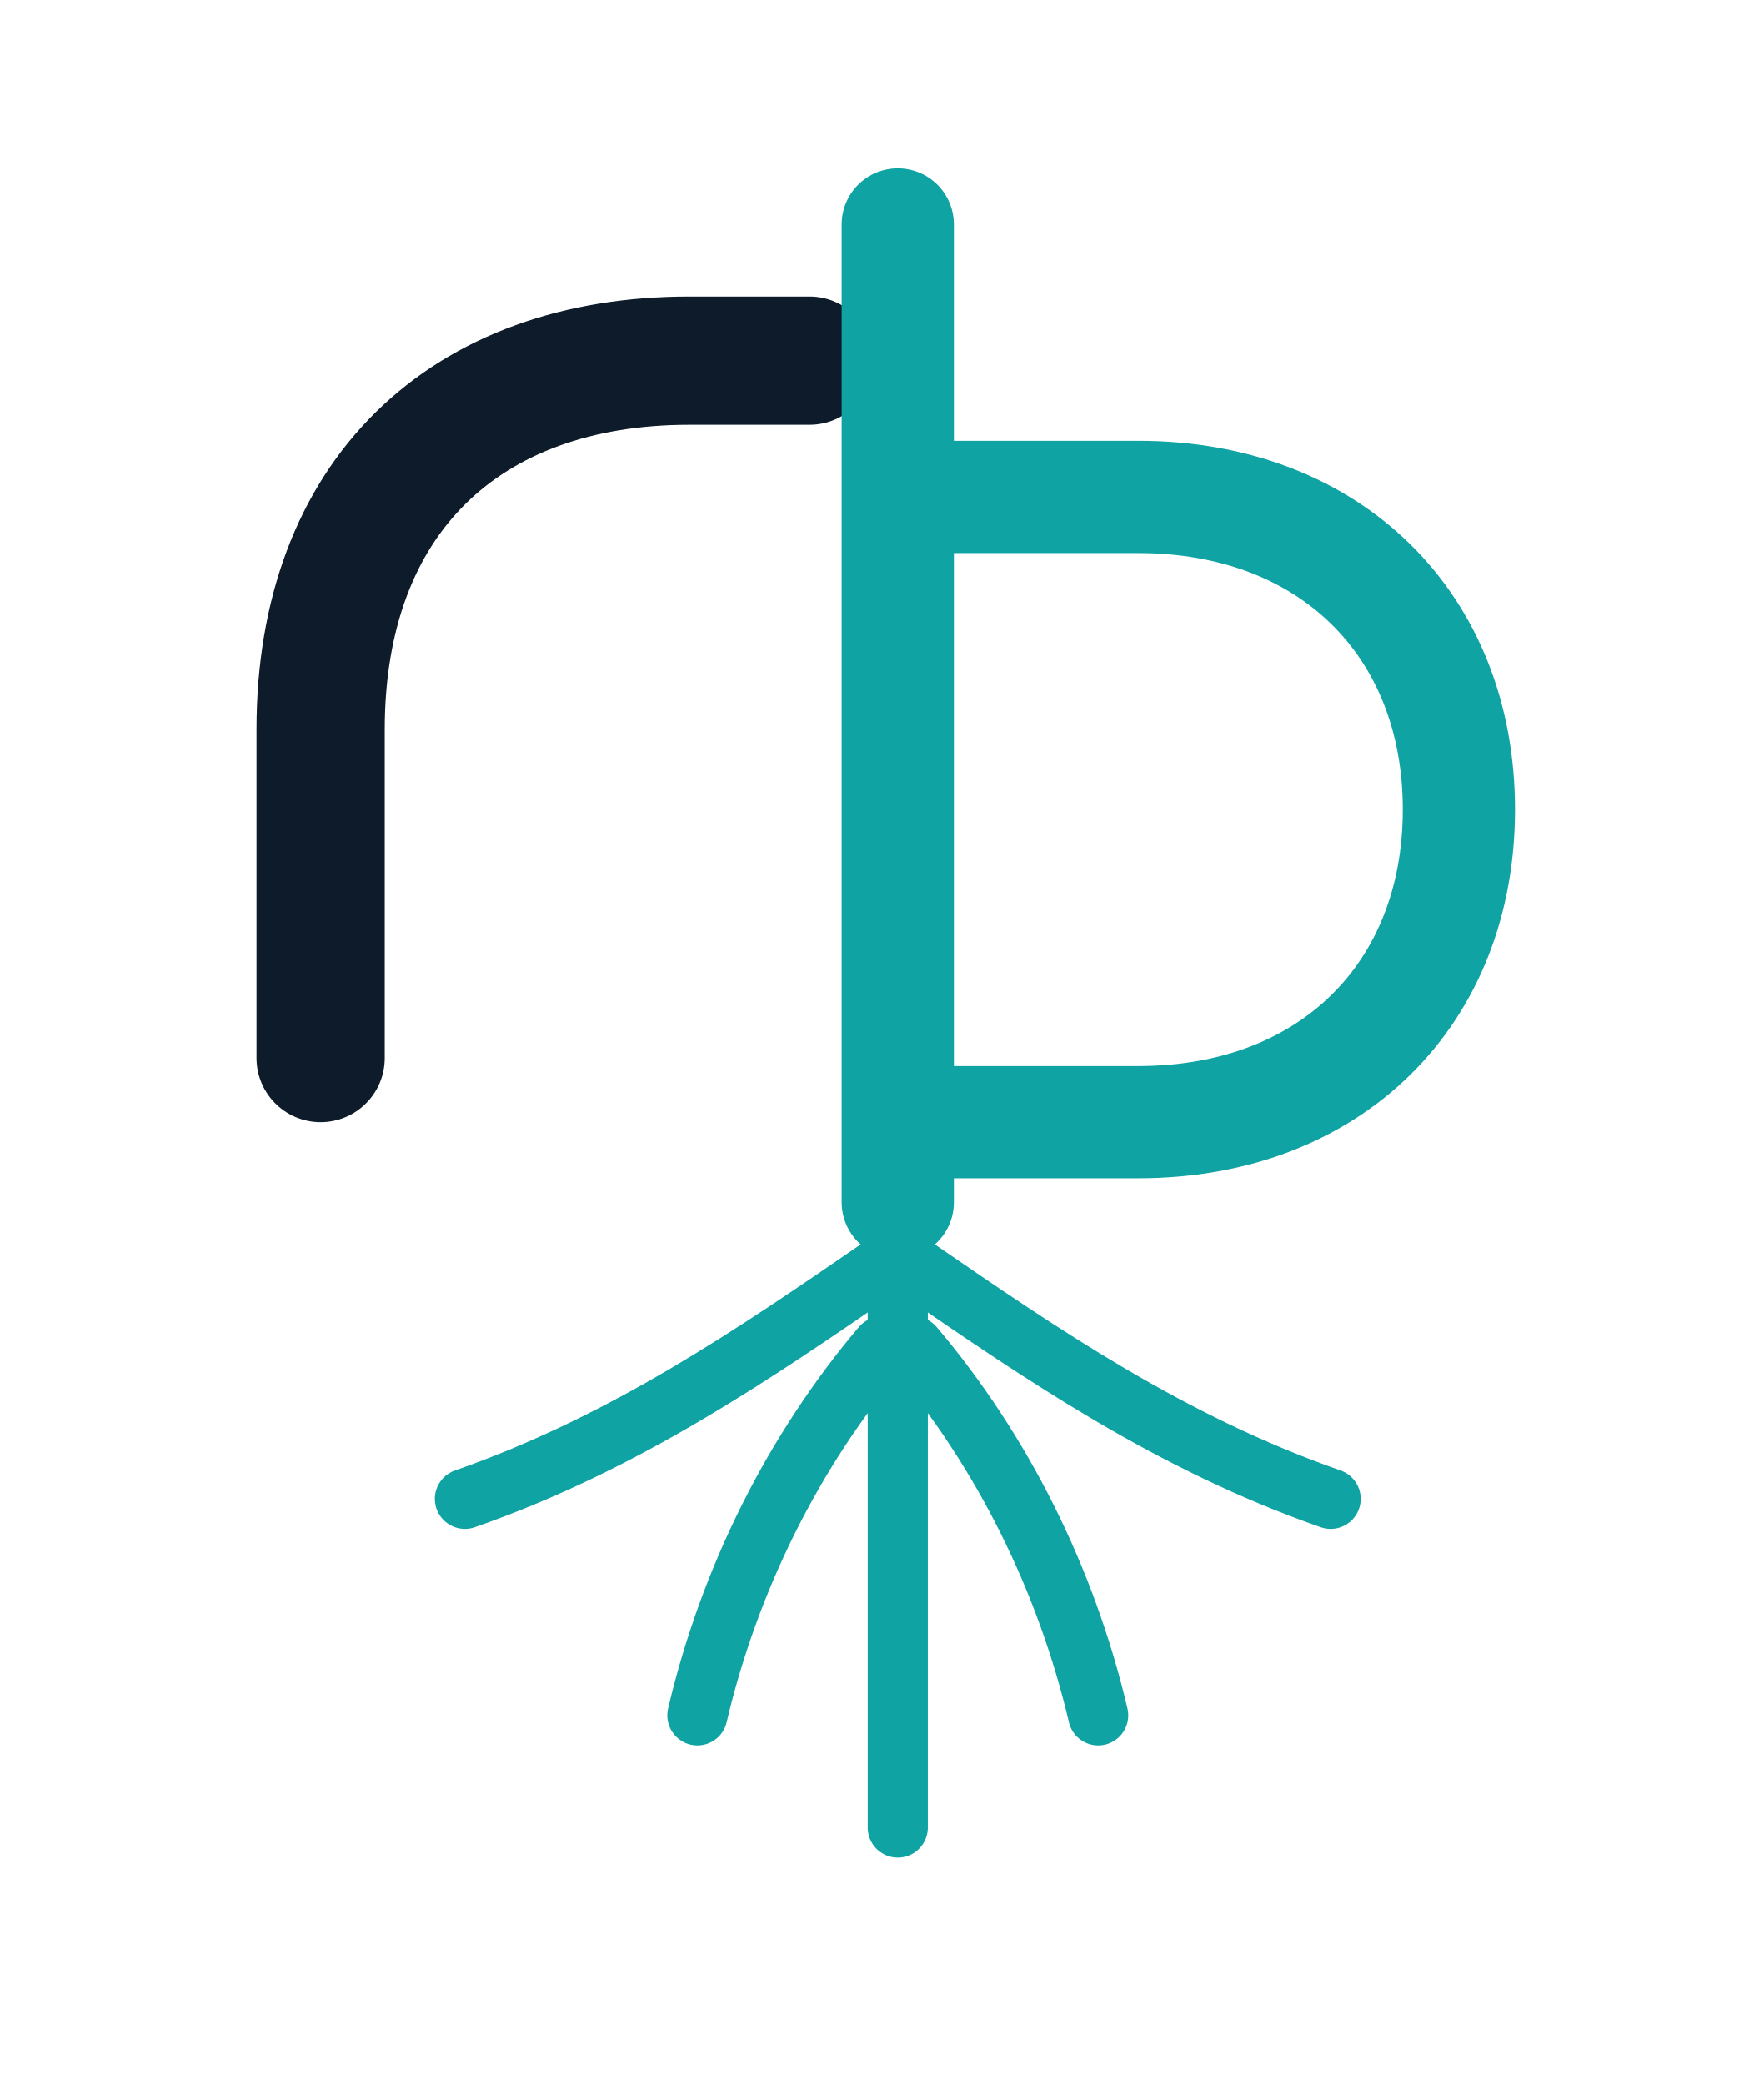
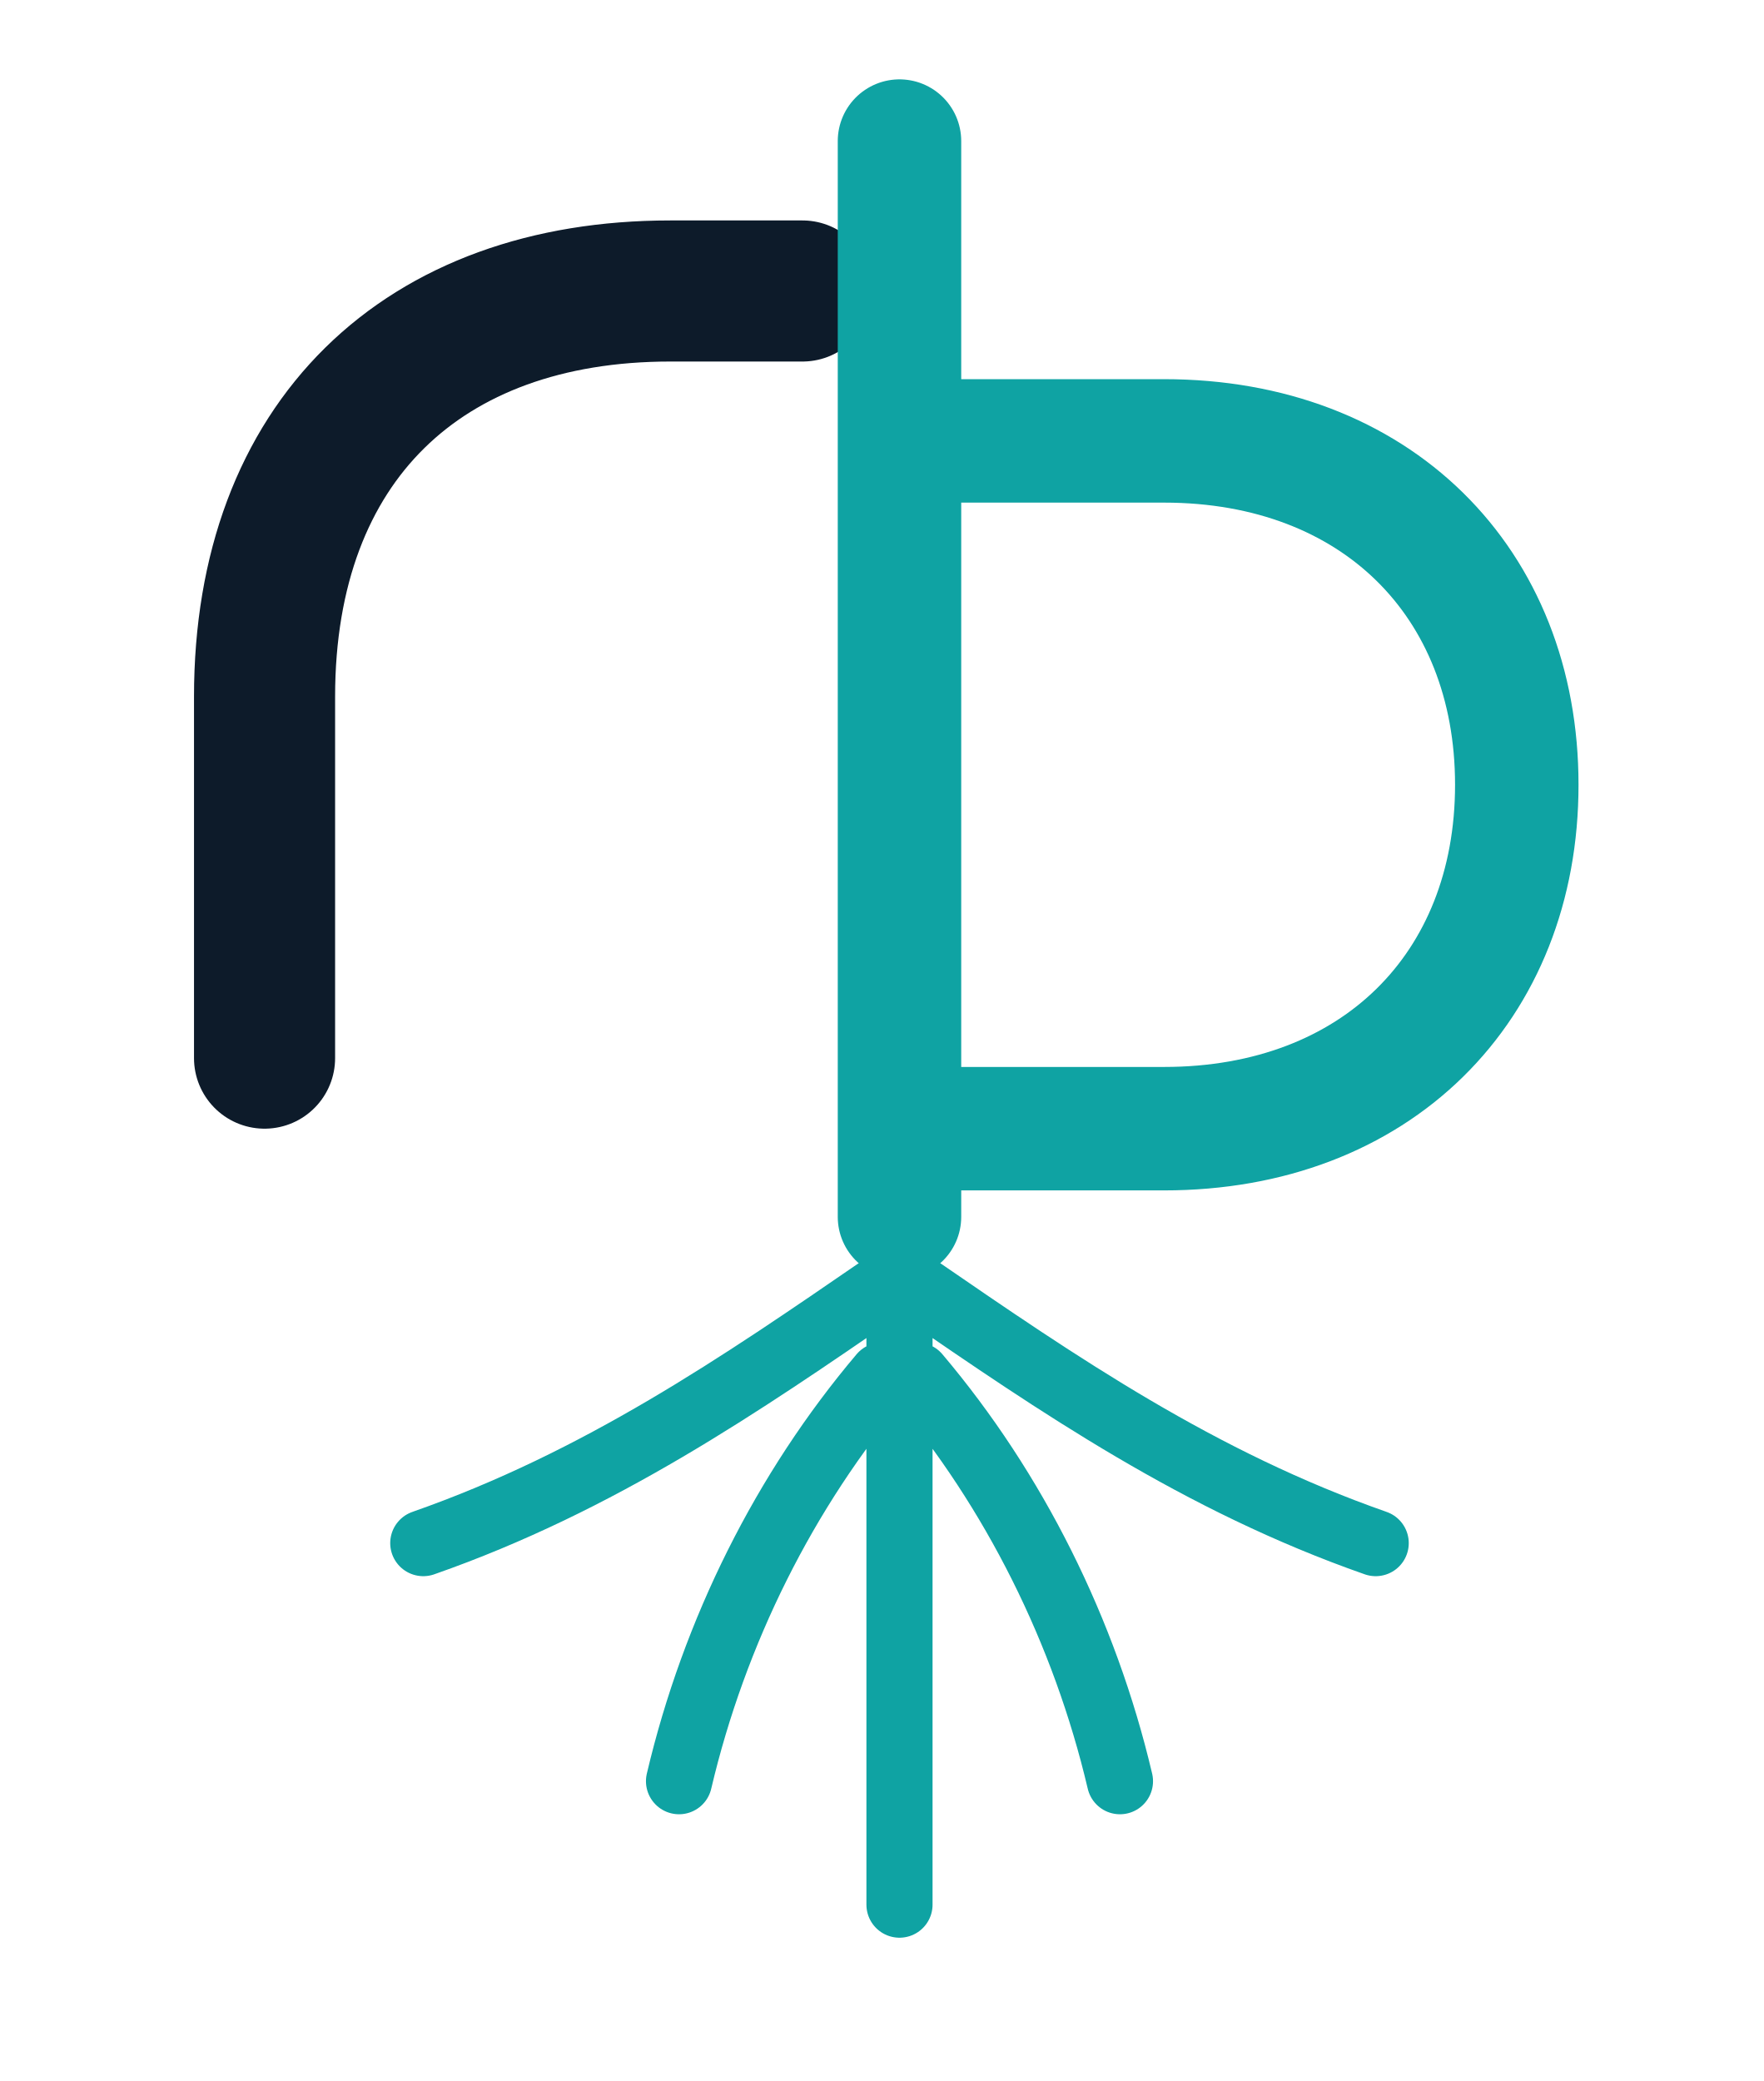
- <svg xmlns="http://www.w3.org/2000/svg" viewBox="0 0 220 260" role="img" aria-labelledby="title desc">
+ <svg xmlns="http://www.w3.org/2000/svg" viewBox="10 12 200 236" role="img" aria-labelledby="title desc">
  <path d="M40 132V91C40 62 58 45 86 45H101" fill="none" stroke="#0D1B2A" stroke-width="16" stroke-linecap="round" stroke-linejoin="round" />
  <path d="M112 28V150M112 62H142C166 62 182 78 182 101C182 124 166 140 142 140H112" fill="none" stroke="#0FA3A3" stroke-width="14" stroke-linecap="round" stroke-linejoin="round" />
  <path d="M112 150C112 178 112 204 112 228M110 158C94 169 78 180 58 187M110 168C99 181 91 197 87 214M114 158C130 169 146 180 166 187M114 168C125 181 133 197 137 214" fill="none" stroke="#0FA3A3" stroke-width="7.5" stroke-linecap="round" stroke-linejoin="round" />
</svg>
